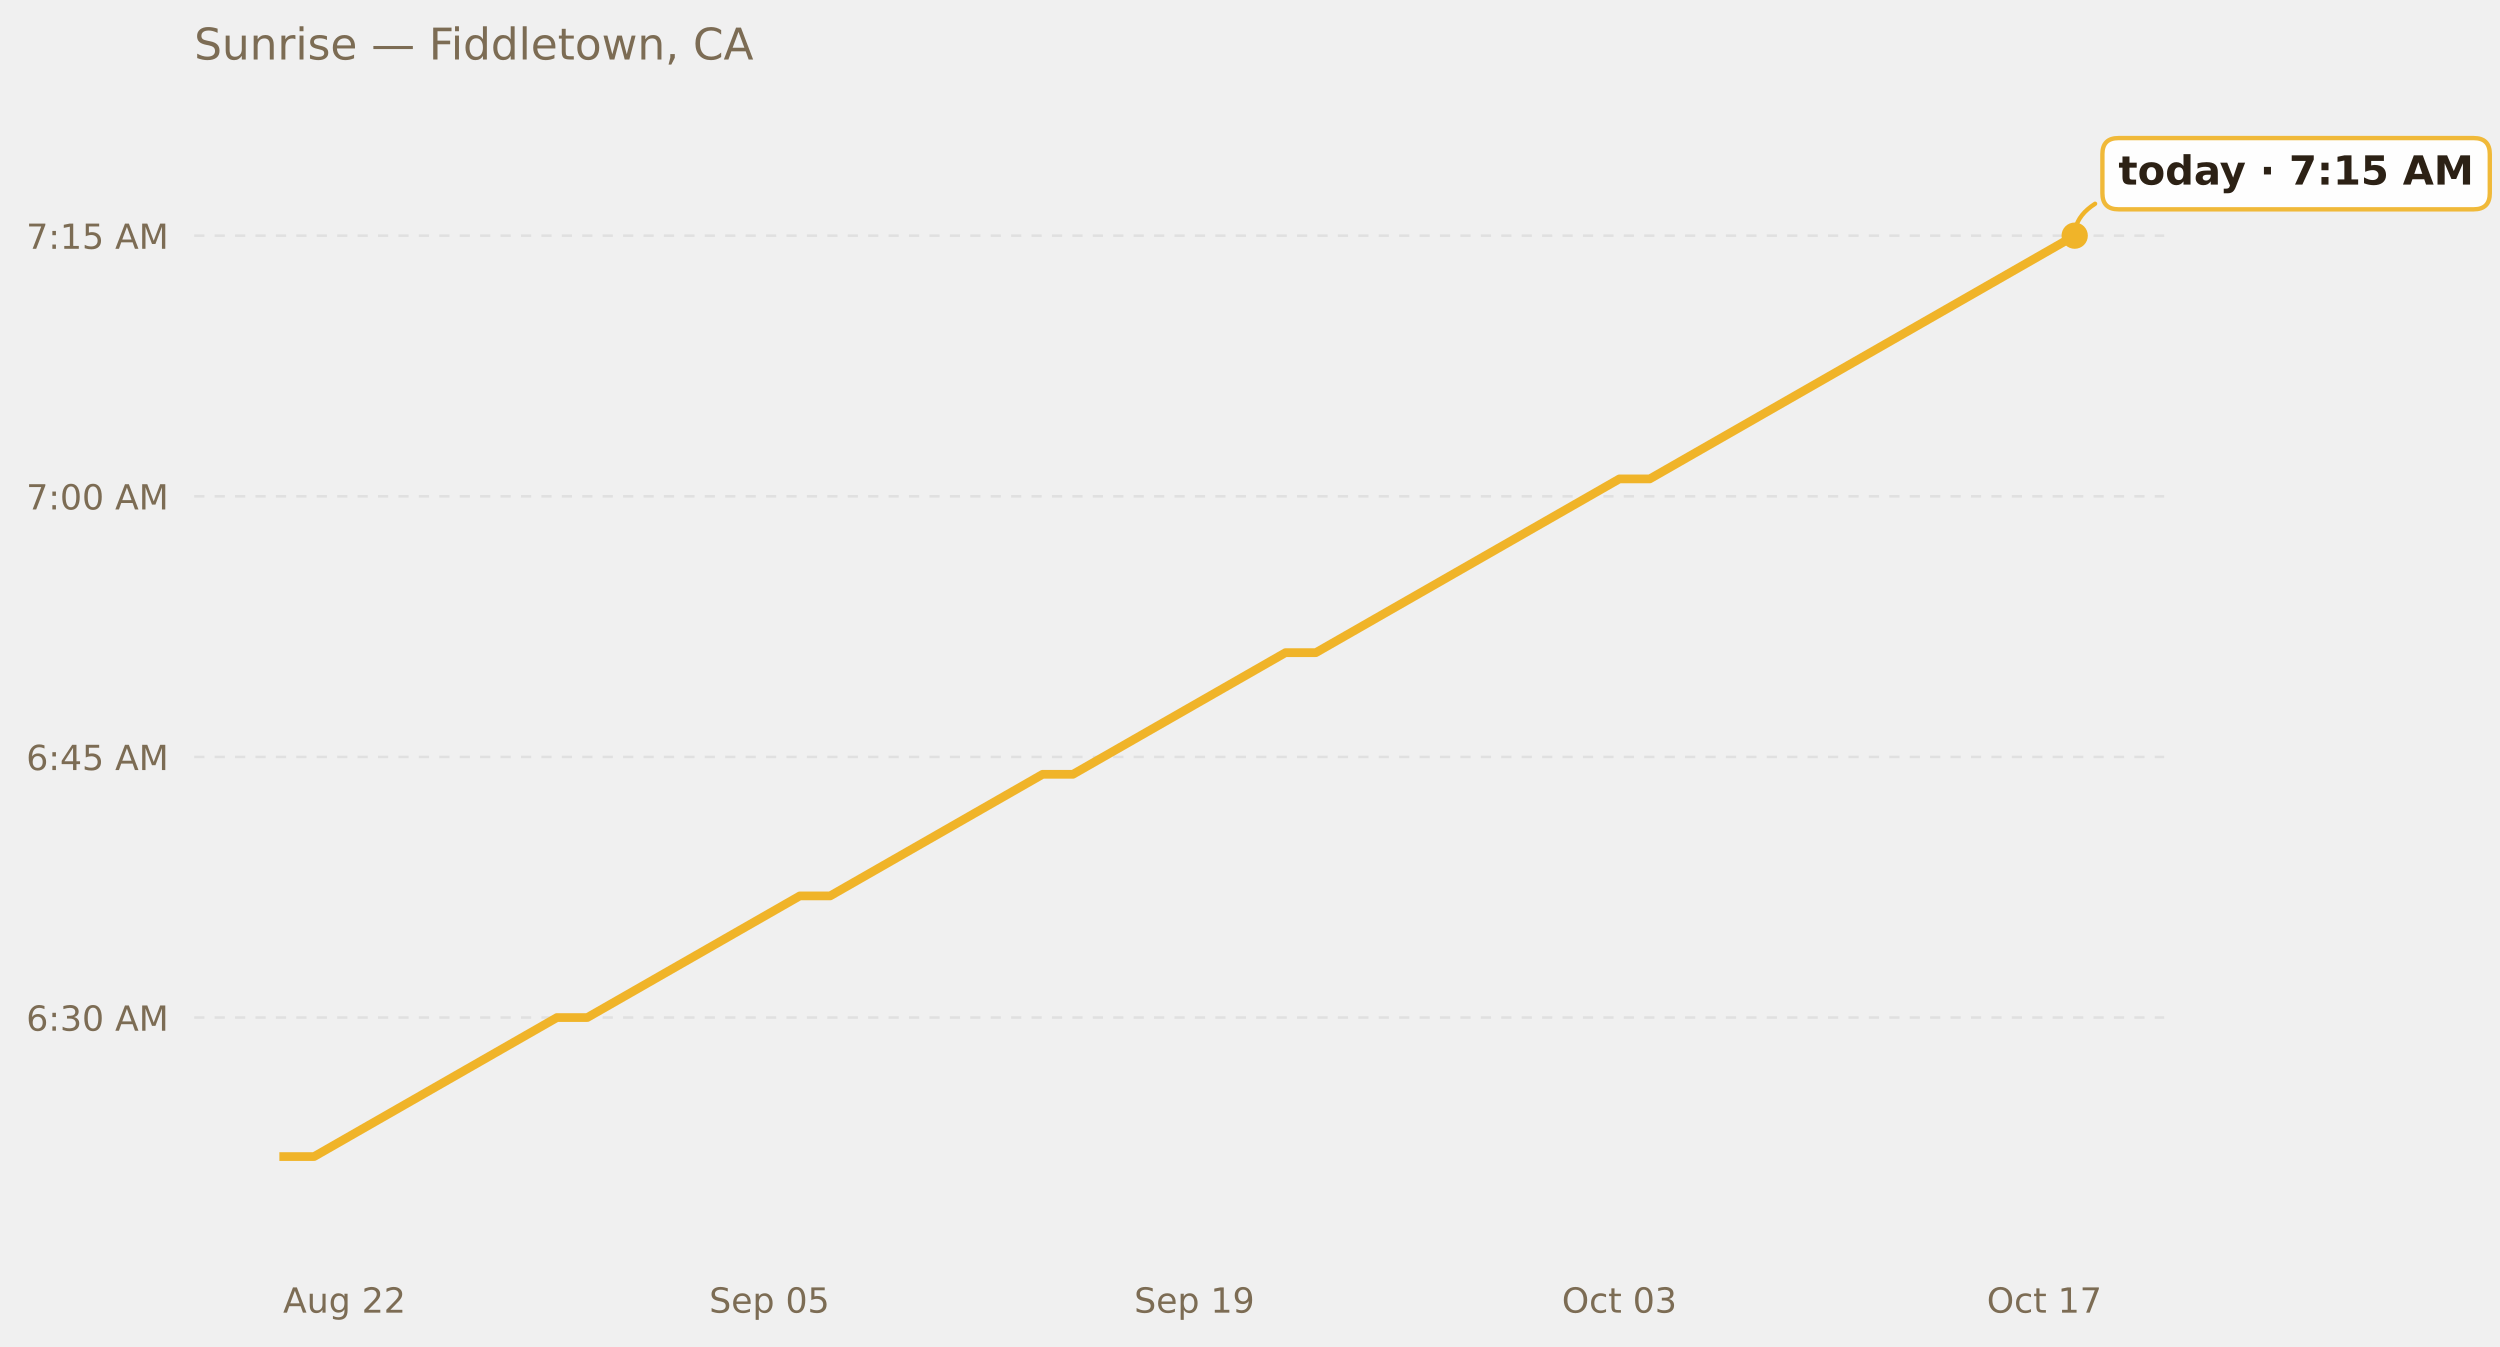
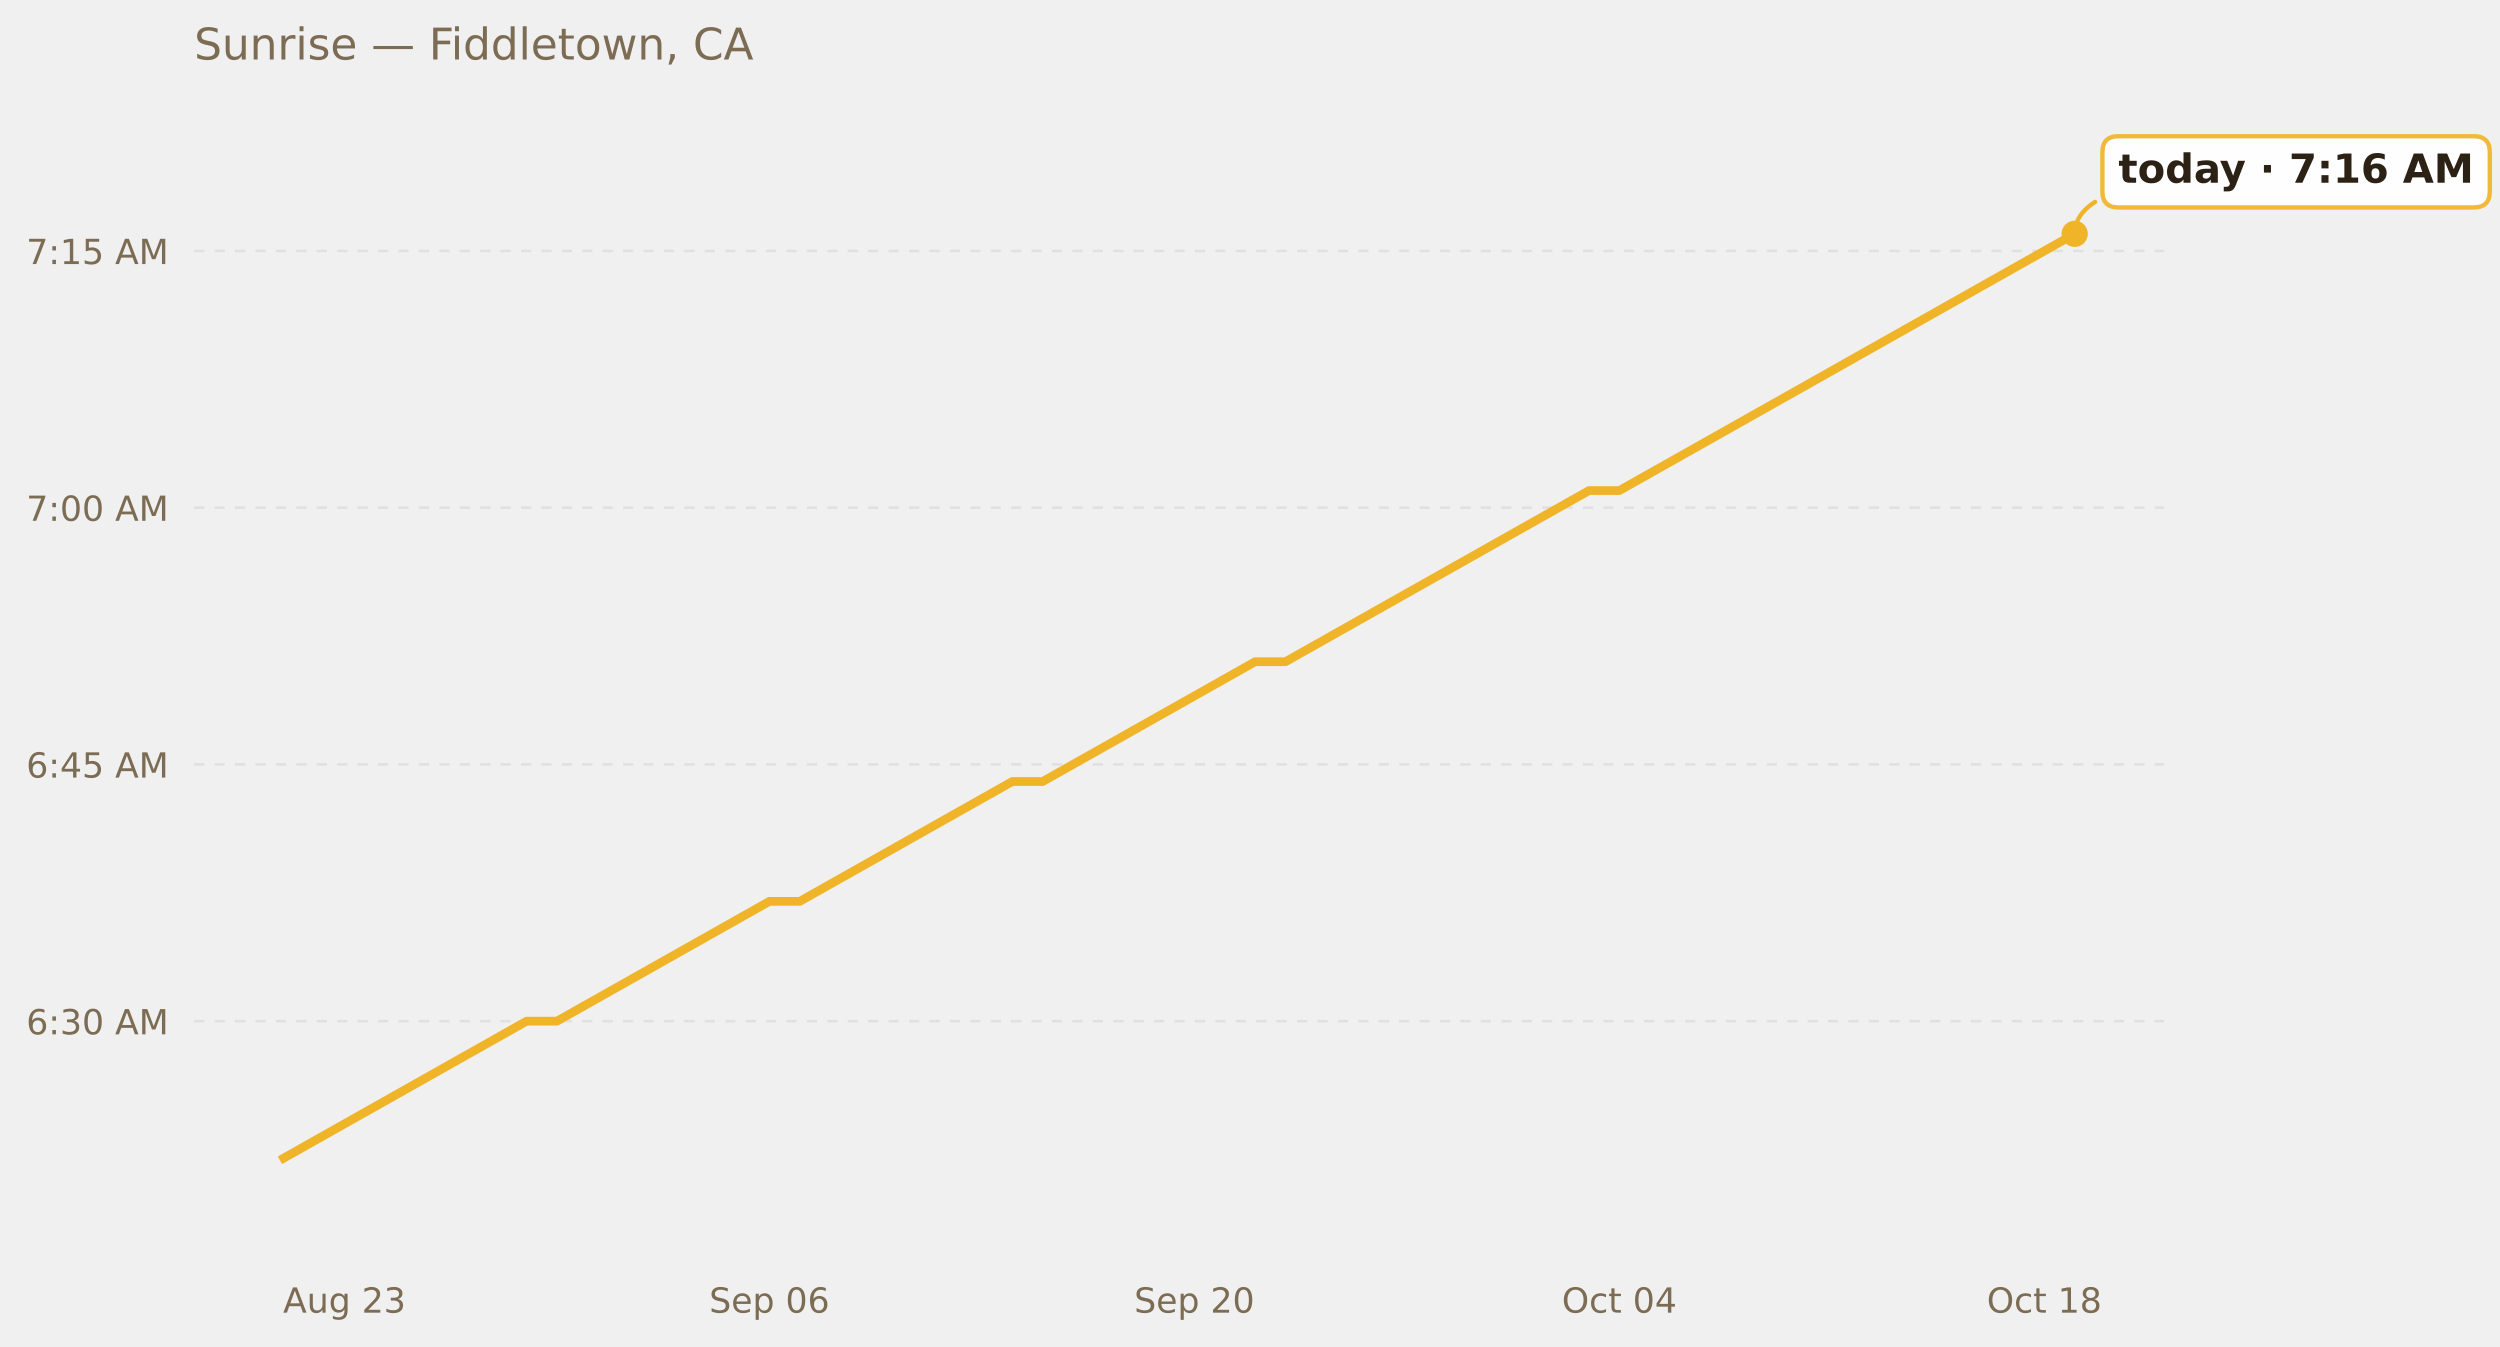
<svg xmlns="http://www.w3.org/2000/svg" xmlns:xlink="http://www.w3.org/1999/xlink" width="685.516pt" height="369.112pt" viewBox="0 0 685.516 369.112" version="1.1">
  <defs>
    <style type="text/css">*{stroke-linejoin: round; stroke-linecap: butt}</style>
  </defs>
  <g id="figure_1">
    <g id="patch_1">
      <path d="M 0 369.112  L 685.516 369.112  L 685.516 0  L 0 0  L 0 369.112  z " style="fill: none; opacity: 0" />
    </g>
    <g id="axes_1">
      <g id="patch_2">
        <path d="M 53.248 345.718  L 593.447 345.718  L 593.447 30.318  L 53.248 30.318  L 53.248 345.718  z " style="fill: none" />
      </g>
      <g id="matplotlib.axis_1">
        <g id="xtick_1">
          <g id="text_1">
            <g style="fill: #7c6c54" transform="translate(77.62049 359.9366) scale(0.095 -0.095)">
              <defs>
                <path id="DejaVuSans-41" d="M 2188 4044  L 1331 1722  L 3047 1722  L 2188 4044  z M 1831 4666  L 2547 4666  L 4325 0  L 3669 0  L 3244 1197  L 1141 1197  L 716 0  L 50 0  L 1831 4666  z " transform="scale(0.015625)" />
                <path id="DejaVuSans-75" d="M 544 1381  L 544 3500  L 1119 3500  L 1119 1403  Q 1119 906 1312 657  Q 1506 409 1894 409  Q 2359 409 2629 706  Q 2900 1003 2900 1516  L 2900 3500  L 3475 3500  L 3475 0  L 2900 0  L 2900 538  Q 2691 219 2414 64  Q 2138 -91 1772 -91  Q 1169 -91 856 284  Q 544 659 544 1381  z M 1991 3584  L 1991 3584  z " transform="scale(0.015625)" />
                <path id="DejaVuSans-67" d="M 2906 1791  Q 2906 2416 2648 2759  Q 2391 3103 1925 3103  Q 1463 3103 1205 2759  Q 947 2416 947 1791  Q 947 1169 1205 825  Q 1463 481 1925 481  Q 2391 481 2648 825  Q 2906 1169 2906 1791  z M 3481 434  Q 3481 -459 3084 -895  Q 2688 -1331 1869 -1331  Q 1566 -1331 1297 -1286  Q 1028 -1241 775 -1147  L 775 -588  Q 1028 -725 1275 -790  Q 1522 -856 1778 -856  Q 2344 -856 2625 -561  Q 2906 -266 2906 331  L 2906 616  Q 2728 306 2450 153  Q 2172 0 1784 0  Q 1141 0 747 490  Q 353 981 353 1791  Q 353 2603 747 3093  Q 1141 3584 1784 3584  Q 2172 3584 2450 3431  Q 2728 3278 2906 2969  L 2906 3500  L 3481 3500  L 3481 434  z " transform="scale(0.015625)" />
                <path id="DejaVuSans-20" transform="scale(0.015625)" />
                <path id="DejaVuSans-32" d="M 1228 531  L 3431 531  L 3431 0  L 469 0  L 469 531  Q 828 903 1448 1529  Q 2069 2156 2228 2338  Q 2531 2678 2651 2914  Q 2772 3150 2772 3378  Q 2772 3750 2511 3984  Q 2250 4219 1831 4219  Q 1534 4219 1204 4116  Q 875 4013 500 3803  L 500 4441  Q 881 4594 1212 4672  Q 1544 4750 1819 4750  Q 2544 4750 2975 4387  Q 3406 4025 3406 3419  Q 3406 3131 3298 2873  Q 3191 2616 2906 2266  Q 2828 2175 2409 1742  Q 1991 1309 1228 531  z " transform="scale(0.015625)" />
+                 <path id="DejaVuSans-33" d="M 2597 2516  Q 3050 2419 3304 2112  Q 3559 1806 3559 1356  Q 3559 666 3084 287  Q 2609 -91 1734 -91  Q 1441 -91 1130 -33  Q 819 25 488 141  L 488 750  Q 750 597 1062 519  Q 1375 441 1716 441  Q 2309 441 2620 675  Q 2931 909 2931 1356  Q 2931 1769 2642 2001  Q 2353 2234 1838 2234  L 1294 2234  L 1294 2753  L 1863 2753  Q 2328 2753 2575 2939  Q 2822 3125 2822 3475  Q 2822 3834 2567 4026  Q 2313 4219 1838 4219  Q 1578 4219 1281 4162  Q 984 4106 628 3988  L 628 4550  Q 988 4650 1302 4700  Q 1616 4750 1894 4750  Q 2613 4750 3031 4423  Q 3450 4097 3450 3541  Q 3450 3153 3228 2886  Q 3006 2619 2597 2516  z " transform="scale(0.015625)" />
              </defs>
              <use xlink:href="#DejaVuSans-41" />
              <use xlink:href="#DejaVuSans-75" x="68.408" />
              <use xlink:href="#DejaVuSans-67" x="131.787" />
              <use xlink:href="#DejaVuSans-20" x="195.264" />
              <use xlink:href="#DejaVuSans-32" x="227.051" />
-               <use xlink:href="#DejaVuSans-32" x="290.674" />
+               <use xlink:href="#DejaVuSans-33" x="290.674" />
            </g>
          </g>
        </g>
        <g id="xtick_2">
          <g id="text_2">
            <g style="fill: #7c6c54" transform="translate(194.4717 359.9366) scale(0.095 -0.095)">
              <defs>
                <path id="DejaVuSans-53" d="M 3425 4513  L 3425 3897  Q 3066 4069 2747 4153  Q 2428 4238 2131 4238  Q 1616 4238 1336 4038  Q 1056 3838 1056 3469  Q 1056 3159 1242 3001  Q 1428 2844 1947 2747  L 2328 2669  Q 3034 2534 3370 2195  Q 3706 1856 3706 1288  Q 3706 609 3251 259  Q 2797 -91 1919 -91  Q 1588 -91 1214 -16  Q 841 59 441 206  L 441 856  Q 825 641 1194 531  Q 1563 422 1919 422  Q 2459 422 2753 634  Q 3047 847 3047 1241  Q 3047 1584 2836 1778  Q 2625 1972 2144 2069  L 1759 2144  Q 1053 2284 737 2584  Q 422 2884 422 3419  Q 422 4038 858 4394  Q 1294 4750 2059 4750  Q 2388 4750 2728 4690  Q 3069 4631 3425 4513  z " transform="scale(0.015625)" />
                <path id="DejaVuSans-65" d="M 3597 1894  L 3597 1613  L 953 1613  Q 991 1019 1311 708  Q 1631 397 2203 397  Q 2534 397 2845 478  Q 3156 559 3463 722  L 3463 178  Q 3153 47 2828 -22  Q 2503 -91 2169 -91  Q 1331 -91 842 396  Q 353 884 353 1716  Q 353 2575 817 3079  Q 1281 3584 2069 3584  Q 2775 3584 3186 3129  Q 3597 2675 3597 1894  z M 3022 2063  Q 3016 2534 2758 2815  Q 2500 3097 2075 3097  Q 1594 3097 1305 2825  Q 1016 2553 972 2059  L 3022 2063  z " transform="scale(0.015625)" />
                <path id="DejaVuSans-70" d="M 1159 525  L 1159 -1331  L 581 -1331  L 581 3500  L 1159 3500  L 1159 2969  Q 1341 3281 1617 3432  Q 1894 3584 2278 3584  Q 2916 3584 3314 3078  Q 3713 2572 3713 1747  Q 3713 922 3314 415  Q 2916 -91 2278 -91  Q 1894 -91 1617 61  Q 1341 213 1159 525  z M 3116 1747  Q 3116 2381 2855 2742  Q 2594 3103 2138 3103  Q 1681 3103 1420 2742  Q 1159 2381 1159 1747  Q 1159 1113 1420 752  Q 1681 391 2138 391  Q 2594 391 2855 752  Q 3116 1113 3116 1747  z " transform="scale(0.015625)" />
                <path id="DejaVuSans-30" d="M 2034 4250  Q 1547 4250 1301 3770  Q 1056 3291 1056 2328  Q 1056 1369 1301 889  Q 1547 409 2034 409  Q 2525 409 2770 889  Q 3016 1369 3016 2328  Q 3016 3291 2770 3770  Q 2525 4250 2034 4250  z M 2034 4750  Q 2819 4750 3233 4129  Q 3647 3509 3647 2328  Q 3647 1150 3233 529  Q 2819 -91 2034 -91  Q 1250 -91 836 529  Q 422 1150 422 2328  Q 422 3509 836 4129  Q 1250 4750 2034 4750  z " transform="scale(0.015625)" />
-                 <path id="DejaVuSans-35" d="M 691 4666  L 3169 4666  L 3169 4134  L 1269 4134  L 1269 2991  Q 1406 3038 1543 3061  Q 1681 3084 1819 3084  Q 2600 3084 3056 2656  Q 3513 2228 3513 1497  Q 3513 744 3044 326  Q 2575 -91 1722 -91  Q 1428 -91 1123 -41  Q 819 9 494 109  L 494 744  Q 775 591 1075 516  Q 1375 441 1709 441  Q 2250 441 2565 725  Q 2881 1009 2881 1497  Q 2881 1984 2565 2268  Q 2250 2553 1709 2553  Q 1456 2553 1204 2497  Q 953 2441 691 2322  L 691 4666  z " transform="scale(0.015625)" />
+                 <path id="DejaVuSans-36" d="M 2113 2584  Q 1688 2584 1439 2293  Q 1191 2003 1191 1497  Q 1191 994 1439 701  Q 1688 409 2113 409  Q 2538 409 2786 701  Q 3034 994 3034 1497  Q 3034 2003 2786 2293  Q 2538 2584 2113 2584  z M 3366 4563  L 3366 3988  Q 3128 4100 2886 4159  Q 2644 4219 2406 4219  Q 1781 4219 1451 3797  Q 1122 3375 1075 2522  Q 1259 2794 1537 2939  Q 1816 3084 2150 3084  Q 2853 3084 3261 2657  Q 3669 2231 3669 1497  Q 3669 778 3244 343  Q 2819 -91 2113 -91  Q 1303 -91 875 529  Q 447 1150 447 2328  Q 447 3434 972 4092  Q 1497 4750 2381 4750  Q 2619 4750 2861 4703  Q 3103 4656 3366 4563  z " transform="scale(0.015625)" />
              </defs>
              <use xlink:href="#DejaVuSans-53" />
              <use xlink:href="#DejaVuSans-65" x="63.477" />
              <use xlink:href="#DejaVuSans-70" x="125" />
              <use xlink:href="#DejaVuSans-20" x="188.477" />
              <use xlink:href="#DejaVuSans-30" x="220.264" />
-               <use xlink:href="#DejaVuSans-35" x="283.887" />
+               <use xlink:href="#DejaVuSans-36" x="283.887" />
            </g>
          </g>
        </g>
        <g id="xtick_3">
          <g id="text_3">
            <g style="fill: #7c6c54" transform="translate(311.0016 359.9366) scale(0.095 -0.095)">
-               <defs>
-                 <path id="DejaVuSans-31" d="M 794 531  L 1825 531  L 1825 4091  L 703 3866  L 703 4441  L 1819 4666  L 2450 4666  L 2450 531  L 3481 531  L 3481 0  L 794 0  L 794 531  z " transform="scale(0.015625)" />
-                 <path id="DejaVuSans-39" d="M 703 97  L 703 672  Q 941 559 1184 500  Q 1428 441 1663 441  Q 2288 441 2617 861  Q 2947 1281 2994 2138  Q 2813 1869 2534 1725  Q 2256 1581 1919 1581  Q 1219 1581 811 2004  Q 403 2428 403 3163  Q 403 3881 828 4315  Q 1253 4750 1959 4750  Q 2769 4750 3195 4129  Q 3622 3509 3622 2328  Q 3622 1225 3098 567  Q 2575 -91 1691 -91  Q 1453 -91 1209 -44  Q 966 3 703 97  z M 1959 2075  Q 2384 2075 2632 2365  Q 2881 2656 2881 3163  Q 2881 3666 2632 3958  Q 2384 4250 1959 4250  Q 1534 4250 1286 3958  Q 1038 3666 1038 3163  Q 1038 2656 1286 2365  Q 1534 2075 1959 2075  z " transform="scale(0.015625)" />
-               </defs>
              <use xlink:href="#DejaVuSans-53" />
              <use xlink:href="#DejaVuSans-65" x="63.477" />
              <use xlink:href="#DejaVuSans-70" x="125" />
              <use xlink:href="#DejaVuSans-20" x="188.477" />
-               <use xlink:href="#DejaVuSans-31" x="220.264" />
-               <use xlink:href="#DejaVuSans-39" x="283.887" />
+               <use xlink:href="#DejaVuSans-32" x="220.264" />
+               <use xlink:href="#DejaVuSans-30" x="283.887" />
            </g>
          </g>
        </g>
        <g id="xtick_4">
          <g id="text_4">
            <g style="fill: #7c6c54" transform="translate(428.2721 359.9366) scale(0.095 -0.095)">
              <defs>
                <path id="DejaVuSans-4f" d="M 2522 4238  Q 1834 4238 1429 3725  Q 1025 3213 1025 2328  Q 1025 1447 1429 934  Q 1834 422 2522 422  Q 3209 422 3611 934  Q 4013 1447 4013 2328  Q 4013 3213 3611 3725  Q 3209 4238 2522 4238  z M 2522 4750  Q 3503 4750 4090 4092  Q 4678 3434 4678 2328  Q 4678 1225 4090 567  Q 3503 -91 2522 -91  Q 1538 -91 948 565  Q 359 1222 359 2328  Q 359 3434 948 4092  Q 1538 4750 2522 4750  z " transform="scale(0.015625)" />
                <path id="DejaVuSans-63" d="M 3122 3366  L 3122 2828  Q 2878 2963 2633 3030  Q 2388 3097 2138 3097  Q 1578 3097 1268 2742  Q 959 2388 959 1747  Q 959 1106 1268 751  Q 1578 397 2138 397  Q 2388 397 2633 464  Q 2878 531 3122 666  L 3122 134  Q 2881 22 2623 -34  Q 2366 -91 2075 -91  Q 1284 -91 818 406  Q 353 903 353 1747  Q 353 2603 823 3093  Q 1294 3584 2113 3584  Q 2378 3584 2631 3529  Q 2884 3475 3122 3366  z " transform="scale(0.015625)" />
                <path id="DejaVuSans-74" d="M 1172 4494  L 1172 3500  L 2356 3500  L 2356 3053  L 1172 3053  L 1172 1153  Q 1172 725 1289 603  Q 1406 481 1766 481  L 2356 481  L 2356 0  L 1766 0  Q 1100 0 847 248  Q 594 497 594 1153  L 594 3053  L 172 3053  L 172 3500  L 594 3500  L 594 4494  L 1172 4494  z " transform="scale(0.015625)" />
-                 <path id="DejaVuSans-33" d="M 2597 2516  Q 3050 2419 3304 2112  Q 3559 1806 3559 1356  Q 3559 666 3084 287  Q 2609 -91 1734 -91  Q 1441 -91 1130 -33  Q 819 25 488 141  L 488 750  Q 750 597 1062 519  Q 1375 441 1716 441  Q 2309 441 2620 675  Q 2931 909 2931 1356  Q 2931 1769 2642 2001  Q 2353 2234 1838 2234  L 1294 2234  L 1294 2753  L 1863 2753  Q 2328 2753 2575 2939  Q 2822 3125 2822 3475  Q 2822 3834 2567 4026  Q 2313 4219 1838 4219  Q 1578 4219 1281 4162  Q 984 4106 628 3988  L 628 4550  Q 988 4650 1302 4700  Q 1616 4750 1894 4750  Q 2613 4750 3031 4423  Q 3450 4097 3450 3541  Q 3450 3153 3228 2886  Q 3006 2619 2597 2516  z " transform="scale(0.015625)" />
+                 <path id="DejaVuSans-34" d="M 2419 4116  L 825 1625  L 2419 1625  L 2419 4116  z M 2253 4666  L 3047 4666  L 3047 1625  L 3713 1625  L 3713 1100  L 3047 1100  L 3047 0  L 2419 0  L 2419 1100  L 313 1100  L 313 1709  L 2253 4666  z " transform="scale(0.015625)" />
              </defs>
              <use xlink:href="#DejaVuSans-4f" />
              <use xlink:href="#DejaVuSans-63" x="78.711" />
              <use xlink:href="#DejaVuSans-74" x="133.691" />
              <use xlink:href="#DejaVuSans-20" x="172.9" />
              <use xlink:href="#DejaVuSans-30" x="204.688" />
-               <use xlink:href="#DejaVuSans-33" x="268.311" />
+               <use xlink:href="#DejaVuSans-34" x="268.311" />
            </g>
          </g>
        </g>
        <g id="xtick_5">
          <g id="text_5">
            <g style="fill: #7c6c54" transform="translate(544.802 359.9366) scale(0.095 -0.095)">
              <defs>
-                 <path id="DejaVuSans-37" d="M 525 4666  L 3525 4666  L 3525 4397  L 1831 0  L 1172 0  L 2766 4134  L 525 4134  L 525 4666  z " transform="scale(0.015625)" />
+                 <path id="DejaVuSans-31" d="M 794 531  L 1825 531  L 1825 4091  L 703 3866  L 703 4441  L 1819 4666  L 2450 4666  L 2450 531  L 3481 531  L 3481 0  L 794 0  L 794 531  z " transform="scale(0.015625)" />
+                 <path id="DejaVuSans-38" d="M 2034 2216  Q 1584 2216 1326 1975  Q 1069 1734 1069 1313  Q 1069 891 1326 650  Q 1584 409 2034 409  Q 2484 409 2743 651  Q 3003 894 3003 1313  Q 3003 1734 2745 1975  Q 2488 2216 2034 2216  z M 1403 2484  Q 997 2584 770 2862  Q 544 3141 544 3541  Q 544 4100 942 4425  Q 1341 4750 2034 4750  Q 2731 4750 3128 4425  Q 3525 4100 3525 3541  Q 3525 3141 3298 2862  Q 3072 2584 2669 2484  Q 3125 2378 3379 2068  Q 3634 1759 3634 1313  Q 3634 634 3220 271  Q 2806 -91 2034 -91  Q 1263 -91 848 271  Q 434 634 434 1313  Q 434 1759 690 2068  Q 947 2378 1403 2484  z M 1172 3481  Q 1172 3119 1398 2916  Q 1625 2713 2034 2713  Q 2441 2713 2670 2916  Q 2900 3119 2900 3481  Q 2900 3844 2670 4047  Q 2441 4250 2034 4250  Q 1625 4250 1398 4047  Q 1172 3844 1172 3481  z " transform="scale(0.015625)" />
              </defs>
              <use xlink:href="#DejaVuSans-4f" />
              <use xlink:href="#DejaVuSans-63" x="78.711" />
              <use xlink:href="#DejaVuSans-74" x="133.691" />
              <use xlink:href="#DejaVuSans-20" x="172.9" />
              <use xlink:href="#DejaVuSans-31" x="204.688" />
-               <use xlink:href="#DejaVuSans-37" x="268.311" />
+               <use xlink:href="#DejaVuSans-38" x="268.311" />
            </g>
          </g>
        </g>
      </g>
      <g id="matplotlib.axis_2">
        <g id="ytick_1">
          <g id="line2d_1">
-             <path d="M 53.248 279.017  L 593.447 279.017  " clip-path="url(#pdb7fca710b)" style="fill: none; stroke-dasharray: 2.8,2.8; stroke-dashoffset: 0; stroke: #e0e0e0; stroke-width: 0.7" />
+             <path d="M 53.248 280.01  L 593.447 280.01  " clip-path="url(#pde78fedb7d)" style="fill: none; stroke-dasharray: 2.8,2.8; stroke-dashoffset: 0; stroke: #e0e0e0; stroke-width: 0.7" />
          </g>
          <g id="text_6">
-             <g style="fill: #7c6c54" transform="translate(7.2 282.6265) scale(0.095 -0.095)">
-               <defs>
-                 <path id="DejaVuSans-36" d="M 2113 2584  Q 1688 2584 1439 2293  Q 1191 2003 1191 1497  Q 1191 994 1439 701  Q 1688 409 2113 409  Q 2538 409 2786 701  Q 3034 994 3034 1497  Q 3034 2003 2786 2293  Q 2538 2584 2113 2584  z M 3366 4563  L 3366 3988  Q 3128 4100 2886 4159  Q 2644 4219 2406 4219  Q 1781 4219 1451 3797  Q 1122 3375 1075 2522  Q 1259 2794 1537 2939  Q 1816 3084 2150 3084  Q 2853 3084 3261 2657  Q 3669 2231 3669 1497  Q 3669 778 3244 343  Q 2819 -91 2113 -91  Q 1303 -91 875 529  Q 447 1150 447 2328  Q 447 3434 972 4092  Q 1497 4750 2381 4750  Q 2619 4750 2861 4703  Q 3103 4656 3366 4563  z " transform="scale(0.015625)" />
+             <g style="fill: #7c6c54" transform="translate(7.2 283.619) scale(0.095 -0.095)">
+               <defs>
                <path id="DejaVuSans-3a" d="M 750 794  L 1409 794  L 1409 0  L 750 0  L 750 794  z M 750 3309  L 1409 3309  L 1409 2516  L 750 2516  L 750 3309  z " transform="scale(0.015625)" />
                <path id="DejaVuSans-4d" d="M 628 4666  L 1569 4666  L 2759 1491  L 3956 4666  L 4897 4666  L 4897 0  L 4281 0  L 4281 4097  L 3078 897  L 2444 897  L 1241 4097  L 1241 0  L 628 0  L 628 4666  z " transform="scale(0.015625)" />
              </defs>
              <use xlink:href="#DejaVuSans-36" />
              <use xlink:href="#DejaVuSans-3a" x="63.623" />
              <use xlink:href="#DejaVuSans-33" x="97.314" />
              <use xlink:href="#DejaVuSans-30" x="160.938" />
              <use xlink:href="#DejaVuSans-20" x="224.561" />
              <use xlink:href="#DejaVuSans-41" x="256.348" />
              <use xlink:href="#DejaVuSans-4d" x="324.756" />
            </g>
          </g>
        </g>
        <g id="ytick_2">
          <g id="line2d_2">
-             <path d="M 53.248 207.552  L 593.447 207.552  " clip-path="url(#pdb7fca710b)" style="fill: none; stroke-dasharray: 2.8,2.8; stroke-dashoffset: 0; stroke: #e0e0e0; stroke-width: 0.7" />
+             <path d="M 53.248 209.608  L 593.447 209.608  " clip-path="url(#pde78fedb7d)" style="fill: none; stroke-dasharray: 2.8,2.8; stroke-dashoffset: 0; stroke: #e0e0e0; stroke-width: 0.7" />
          </g>
          <g id="text_7">
-             <g style="fill: #7c6c54" transform="translate(7.2 211.1612) scale(0.095 -0.095)">
-               <defs>
-                 <path id="DejaVuSans-34" d="M 2419 4116  L 825 1625  L 2419 1625  L 2419 4116  z M 2253 4666  L 3047 4666  L 3047 1625  L 3713 1625  L 3713 1100  L 3047 1100  L 3047 0  L 2419 0  L 2419 1100  L 313 1100  L 313 1709  L 2253 4666  z " transform="scale(0.015625)" />
+             <g style="fill: #7c6c54" transform="translate(7.2 213.2173) scale(0.095 -0.095)">
+               <defs>
+                 <path id="DejaVuSans-35" d="M 691 4666  L 3169 4666  L 3169 4134  L 1269 4134  L 1269 2991  Q 1406 3038 1543 3061  Q 1681 3084 1819 3084  Q 2600 3084 3056 2656  Q 3513 2228 3513 1497  Q 3513 744 3044 326  Q 2575 -91 1722 -91  Q 1428 -91 1123 -41  Q 819 9 494 109  L 494 744  Q 775 591 1075 516  Q 1375 441 1709 441  Q 2250 441 2565 725  Q 2881 1009 2881 1497  Q 2881 1984 2565 2268  Q 2250 2553 1709 2553  Q 1456 2553 1204 2497  Q 953 2441 691 2322  L 691 4666  z " transform="scale(0.015625)" />
              </defs>
              <use xlink:href="#DejaVuSans-36" />
              <use xlink:href="#DejaVuSans-3a" x="63.623" />
              <use xlink:href="#DejaVuSans-34" x="97.314" />
              <use xlink:href="#DejaVuSans-35" x="160.938" />
              <use xlink:href="#DejaVuSans-20" x="224.561" />
              <use xlink:href="#DejaVuSans-41" x="256.348" />
              <use xlink:href="#DejaVuSans-4d" x="324.756" />
            </g>
          </g>
        </g>
        <g id="ytick_3">
          <g id="line2d_3">
-             <path d="M 53.248 136.087  L 593.447 136.087  " clip-path="url(#pdb7fca710b)" style="fill: none; stroke-dasharray: 2.8,2.8; stroke-dashoffset: 0; stroke: #e0e0e0; stroke-width: 0.7" />
+             <path d="M 53.248 139.206  L 593.447 139.206  " clip-path="url(#pde78fedb7d)" style="fill: none; stroke-dasharray: 2.8,2.8; stroke-dashoffset: 0; stroke: #e0e0e0; stroke-width: 0.7" />
          </g>
          <g id="text_8">
-             <g style="fill: #7c6c54" transform="translate(7.2 139.696) scale(0.095 -0.095)">
+             <g style="fill: #7c6c54" transform="translate(7.2 142.8155) scale(0.095 -0.095)">
+               <defs>
+                 <path id="DejaVuSans-37" d="M 525 4666  L 3525 4666  L 3525 4397  L 1831 0  L 1172 0  L 2766 4134  L 525 4134  L 525 4666  z " transform="scale(0.015625)" />
+               </defs>
              <use xlink:href="#DejaVuSans-37" />
              <use xlink:href="#DejaVuSans-3a" x="63.623" />
              <use xlink:href="#DejaVuSans-30" x="97.314" />
              <use xlink:href="#DejaVuSans-30" x="160.938" />
              <use xlink:href="#DejaVuSans-20" x="224.561" />
              <use xlink:href="#DejaVuSans-41" x="256.348" />
              <use xlink:href="#DejaVuSans-4d" x="324.756" />
            </g>
          </g>
        </g>
        <g id="ytick_4">
          <g id="line2d_4">
-             <path d="M 53.248 64.621  L 593.447 64.621  " clip-path="url(#pdb7fca710b)" style="fill: none; stroke-dasharray: 2.8,2.8; stroke-dashoffset: 0; stroke: #e0e0e0; stroke-width: 0.7" />
+             <path d="M 53.248 68.804  L 593.447 68.804  " clip-path="url(#pde78fedb7d)" style="fill: none; stroke-dasharray: 2.8,2.8; stroke-dashoffset: 0; stroke: #e0e0e0; stroke-width: 0.7" />
          </g>
          <g id="text_9">
-             <g style="fill: #7c6c54" transform="translate(7.2 68.23071) scale(0.095 -0.095)">
+             <g style="fill: #7c6c54" transform="translate(7.2 72.41369) scale(0.095 -0.095)">
              <use xlink:href="#DejaVuSans-37" />
              <use xlink:href="#DejaVuSans-3a" x="63.623" />
              <use xlink:href="#DejaVuSans-31" x="97.314" />
              <use xlink:href="#DejaVuSans-35" x="160.938" />
              <use xlink:href="#DejaVuSans-20" x="224.561" />
              <use xlink:href="#DejaVuSans-41" x="256.348" />
              <use xlink:href="#DejaVuSans-4d" x="324.756" />
            </g>
          </g>
        </g>
      </g>
      <g id="line2d_5">
-         <path d="M 77.802 317.132  L 86.126 317.132  L 94.45 312.368  L 102.773 307.603  L 111.097 302.839  L 119.42 298.075  L 127.744 293.31  L 136.067 288.546  L 144.391 283.782  L 152.715 279.017  L 161.038 279.017  L 169.362 274.253  L 177.685 269.489  L 186.009 264.724  L 194.332 259.96  L 202.656 255.195  L 210.979 250.431  L 219.303 245.667  L 227.627 245.667  L 235.95 240.902  L 244.274 236.138  L 252.597 231.374  L 260.921 226.609  L 269.244 221.845  L 277.568 217.081  L 285.891 212.316  L 294.215 212.316  L 302.539 207.552  L 310.862 202.788  L 319.186 198.023  L 327.509 193.259  L 335.833 188.495  L 344.156 183.73  L 352.48 178.966  L 360.804 178.966  L 369.127 174.202  L 377.451 169.437  L 385.774 164.673  L 394.098 159.908  L 402.421 155.144  L 410.745 150.38  L 419.068 145.615  L 427.392 140.851  L 435.716 136.087  L 444.039 131.322  L 452.363 131.322  L 460.686 126.558  L 469.01 121.794  L 477.333 117.029  L 485.657 112.265  L 493.981 107.501  L 502.304 102.736  L 510.628 97.972  L 518.951 93.208  L 527.275 88.443  L 535.598 83.679  L 543.922 78.915  L 552.245 74.15  L 560.569 69.386  L 568.893 64.621  " clip-path="url(#pdb7fca710b)" style="fill: none; stroke: #f0b429; stroke-width: 2.4; stroke-linecap: square" />
+         <path d="M 77.802 317.557  L 86.126 312.864  L 94.45 308.171  L 102.773 303.477  L 111.097 298.784  L 119.42 294.09  L 127.744 289.397  L 136.067 284.703  L 144.391 280.01  L 152.715 280.01  L 161.038 275.316  L 169.362 270.623  L 177.685 265.929  L 186.009 261.236  L 194.332 256.543  L 202.656 251.849  L 210.979 247.156  L 219.303 247.156  L 227.627 242.462  L 235.95 237.769  L 244.274 233.075  L 252.597 228.382  L 260.921 223.688  L 269.244 218.995  L 277.568 214.301  L 285.891 214.301  L 294.215 209.608  L 302.539 204.915  L 310.862 200.221  L 319.186 195.528  L 327.509 190.834  L 335.833 186.141  L 344.156 181.447  L 352.48 181.447  L 360.804 176.754  L 369.127 172.06  L 377.451 167.367  L 385.774 162.673  L 394.098 157.98  L 402.421 153.287  L 410.745 148.593  L 419.068 143.9  L 427.392 139.206  L 435.716 134.513  L 444.039 134.513  L 452.363 129.819  L 460.686 125.126  L 469.01 120.432  L 477.333 115.739  L 485.657 111.046  L 493.981 106.352  L 502.304 101.659  L 510.628 96.965  L 518.951 92.272  L 527.275 87.578  L 535.598 82.885  L 543.922 78.191  L 552.245 73.498  L 560.569 68.804  L 568.893 64.111  " clip-path="url(#pde78fedb7d)" style="fill: none; stroke: #f0b429; stroke-width: 2.4; stroke-linecap: square" />
      </g>
      <g id="patch_3">
-         <path d="M 574.481 55.875  Q 570.003 58.752 569.113 62.634  " style="fill: none; stroke: #f0b429; stroke-width: 1.2; stroke-linecap: round" />
+         <path d="M 574.481 55.364  Q 570.003 58.242 569.113 62.124  " style="fill: none; stroke: #f0b429; stroke-width: 1.2; stroke-linecap: round" />
      </g>
      <g id="text_10">
        <g id="patch_4">
-           <path d="M 580.893 57.395  L 678.316 57.395  Q 682.716 57.395 682.716 52.995  L 682.716 42.263  Q 682.716 37.863 678.316 37.863  L 580.893 37.863  Q 576.493 37.863 576.493 42.263  L 576.493 52.995  Q 576.493 57.395 580.893 57.395  z " style="fill: #ffffff; opacity: 0.92; stroke: #f0b429; stroke-width: 1.2; stroke-linejoin: miter" />
-         </g>
-         <g style="fill: #2c2115" transform="translate(580.8926 50.62145) scale(0.11 -0.11)">
+           <path d="M 580.893 56.885  L 678.316 56.885  Q 682.716 56.885 682.716 52.485  L 682.716 41.753  Q 682.716 37.353 678.316 37.353  L 580.893 37.353  Q 576.493 37.353 576.493 41.753  L 576.493 52.485  Q 576.493 56.885 580.893 56.885  z " style="fill: #ffffff; opacity: 0.92; stroke: #f0b429; stroke-width: 1.2; stroke-linejoin: miter" />
+         </g>
+         <g style="fill: #2c2115" transform="translate(580.8926 50.11098) scale(0.11 -0.11)">
          <defs>
            <path id="DejaVuSans-Bold-74" d="M 1759 4494  L 1759 3500  L 2913 3500  L 2913 2700  L 1759 2700  L 1759 1216  Q 1759 972 1856 886  Q 1953 800 2241 800  L 2816 800  L 2816 0  L 1856 0  Q 1194 0 917 276  Q 641 553 641 1216  L 641 2700  L 84 2700  L 84 3500  L 641 3500  L 641 4494  L 1759 4494  z " transform="scale(0.015625)" />
            <path id="DejaVuSans-Bold-6f" d="M 2203 2784  Q 1831 2784 1636 2517  Q 1441 2250 1441 1747  Q 1441 1244 1636 976  Q 1831 709 2203 709  Q 2569 709 2762 976  Q 2956 1244 2956 1747  Q 2956 2250 2762 2517  Q 2569 2784 2203 2784  z M 2203 3584  Q 3106 3584 3614 3096  Q 4122 2609 4122 1747  Q 4122 884 3614 396  Q 3106 -91 2203 -91  Q 1297 -91 786 396  Q 275 884 275 1747  Q 275 2609 786 3096  Q 1297 3584 2203 3584  z " transform="scale(0.015625)" />
            <path id="DejaVuSans-Bold-64" d="M 2919 2988  L 2919 4863  L 4044 4863  L 4044 0  L 2919 0  L 2919 506  Q 2688 197 2409 53  Q 2131 -91 1766 -91  Q 1119 -91 703 423  Q 288 938 288 1747  Q 288 2556 703 3070  Q 1119 3584 1766 3584  Q 2128 3584 2408 3439  Q 2688 3294 2919 2988  z M 2181 722  Q 2541 722 2730 984  Q 2919 1247 2919 1747  Q 2919 2247 2730 2509  Q 2541 2772 2181 2772  Q 1825 2772 1636 2509  Q 1447 2247 1447 1747  Q 1447 1247 1636 984  Q 1825 722 2181 722  z " transform="scale(0.015625)" />
            <path id="DejaVuSans-Bold-61" d="M 2106 1575  Q 1756 1575 1579 1456  Q 1403 1338 1403 1106  Q 1403 894 1545 773  Q 1688 653 1941 653  Q 2256 653 2472 879  Q 2688 1106 2688 1447  L 2688 1575  L 2106 1575  z M 3816 1997  L 3816 0  L 2688 0  L 2688 519  Q 2463 200 2181 54  Q 1900 -91 1497 -91  Q 953 -91 614 226  Q 275 544 275 1050  Q 275 1666 698 1953  Q 1122 2241 2028 2241  L 2688 2241  L 2688 2328  Q 2688 2594 2478 2717  Q 2269 2841 1825 2841  Q 1466 2841 1156 2769  Q 847 2697 581 2553  L 581 3406  Q 941 3494 1303 3539  Q 1666 3584 2028 3584  Q 2975 3584 3395 3211  Q 3816 2838 3816 1997  z " transform="scale(0.015625)" />
            <path id="DejaVuSans-Bold-79" d="M 78 3500  L 1197 3500  L 2138 1125  L 2938 3500  L 4056 3500  L 2584 -331  Q 2363 -916 2067 -1148  Q 1772 -1381 1288 -1381  L 641 -1381  L 641 -647  L 991 -647  Q 1275 -647 1404 -556  Q 1534 -466 1606 -231  L 1638 -134  L 78 3500  z " transform="scale(0.015625)" />
            <path id="DejaVuSans-Bold-20" transform="scale(0.015625)" />
            <path id="DejaVuSans-Bold-b7" d="M 653 2828  L 1778 2828  L 1778 1619  L 653 1619  L 653 2828  z " transform="scale(0.015625)" />
            <path id="DejaVuSans-Bold-37" d="M 428 4666  L 3944 4666  L 3944 3988  L 2125 0  L 953 0  L 2675 3781  L 428 3781  L 428 4666  z " transform="scale(0.015625)" />
            <path id="DejaVuSans-Bold-3a" d="M 716 3500  L 1844 3500  L 1844 2291  L 716 2291  L 716 3500  z M 716 1209  L 1844 1209  L 1844 0  L 716 0  L 716 1209  z " transform="scale(0.015625)" />
            <path id="DejaVuSans-Bold-31" d="M 750 831  L 1813 831  L 1813 3847  L 722 3622  L 722 4441  L 1806 4666  L 2950 4666  L 2950 831  L 4013 831  L 4013 0  L 750 0  L 750 831  z " transform="scale(0.015625)" />
-             <path id="DejaVuSans-Bold-35" d="M 678 4666  L 3669 4666  L 3669 3781  L 1638 3781  L 1638 3059  Q 1775 3097 1914 3117  Q 2053 3138 2203 3138  Q 3056 3138 3531 2711  Q 4006 2284 4006 1522  Q 4006 766 3489 337  Q 2972 -91 2053 -91  Q 1656 -91 1267 -14  Q 878 63 494 219  L 494 1166  Q 875 947 1217 837  Q 1559 728 1863 728  Q 2300 728 2551 942  Q 2803 1156 2803 1522  Q 2803 1891 2551 2103  Q 2300 2316 1863 2316  Q 1603 2316 1309 2248  Q 1016 2181 678 2041  L 678 4666  z " transform="scale(0.015625)" />
+             <path id="DejaVuSans-Bold-36" d="M 2316 2303  Q 2000 2303 1842 2098  Q 1684 1894 1684 1484  Q 1684 1075 1842 870  Q 2000 666 2316 666  Q 2634 666 2792 870  Q 2950 1075 2950 1484  Q 2950 1894 2792 2098  Q 2634 2303 2316 2303  z M 3803 4544  L 3803 3681  Q 3506 3822 3243 3889  Q 2981 3956 2731 3956  Q 2194 3956 1894 3657  Q 1594 3359 1544 2772  Q 1750 2925 1990 3001  Q 2231 3078 2516 3078  Q 3231 3078 3670 2659  Q 4109 2241 4109 1563  Q 4109 813 3618 361  Q 3128 -91 2303 -91  Q 1394 -91 895 523  Q 397 1138 397 2266  Q 397 3422 980 4083  Q 1563 4744 2578 4744  Q 2900 4744 3203 4694  Q 3506 4644 3803 4544  z " transform="scale(0.015625)" />
            <path id="DejaVuSans-Bold-41" d="M 3419 850  L 1538 850  L 1241 0  L 31 0  L 1759 4666  L 3194 4666  L 4922 0  L 3713 0  L 3419 850  z M 1838 1716  L 3116 1716  L 2478 3572  L 1838 1716  z " transform="scale(0.015625)" />
            <path id="DejaVuSans-Bold-4d" d="M 588 4666  L 2119 4666  L 3181 2169  L 4250 4666  L 5778 4666  L 5778 0  L 4641 0  L 4641 3413  L 3566 897  L 2803 897  L 1728 3413  L 1728 0  L 588 0  L 588 4666  z " transform="scale(0.015625)" />
          </defs>
          <use xlink:href="#DejaVuSans-Bold-74" />
          <use xlink:href="#DejaVuSans-Bold-6f" x="47.803" />
          <use xlink:href="#DejaVuSans-Bold-64" x="116.504" />
          <use xlink:href="#DejaVuSans-Bold-61" x="188.086" />
          <use xlink:href="#DejaVuSans-Bold-79" x="252.441" />
          <use xlink:href="#DejaVuSans-Bold-20" x="317.627" />
          <use xlink:href="#DejaVuSans-Bold-b7" x="352.441" />
          <use xlink:href="#DejaVuSans-Bold-20" x="390.43" />
          <use xlink:href="#DejaVuSans-Bold-37" x="425.244" />
          <use xlink:href="#DejaVuSans-Bold-3a" x="494.824" />
          <use xlink:href="#DejaVuSans-Bold-31" x="534.814" />
-           <use xlink:href="#DejaVuSans-Bold-35" x="604.395" />
+           <use xlink:href="#DejaVuSans-Bold-36" x="604.395" />
          <use xlink:href="#DejaVuSans-Bold-20" x="673.975" />
          <use xlink:href="#DejaVuSans-Bold-41" x="708.789" />
          <use xlink:href="#DejaVuSans-Bold-4d" x="786.182" />
        </g>
      </g>
      <g id="text_11">
        <g style="fill: #7c6c54" transform="translate(53.24797 16.31812) scale(0.12 -0.12)">
          <defs>
            <path id="DejaVuSans-6e" d="M 3513 2113  L 3513 0  L 2938 0  L 2938 2094  Q 2938 2591 2744 2837  Q 2550 3084 2163 3084  Q 1697 3084 1428 2787  Q 1159 2491 1159 1978  L 1159 0  L 581 0  L 581 3500  L 1159 3500  L 1159 2956  Q 1366 3272 1645 3428  Q 1925 3584 2291 3584  Q 2894 3584 3203 3211  Q 3513 2838 3513 2113  z " transform="scale(0.015625)" />
            <path id="DejaVuSans-72" d="M 2631 2963  Q 2534 3019 2420 3045  Q 2306 3072 2169 3072  Q 1681 3072 1420 2755  Q 1159 2438 1159 1844  L 1159 0  L 581 0  L 581 3500  L 1159 3500  L 1159 2956  Q 1341 3275 1631 3429  Q 1922 3584 2338 3584  Q 2397 3584 2469 3576  Q 2541 3569 2628 3553  L 2631 2963  z " transform="scale(0.015625)" />
            <path id="DejaVuSans-69" d="M 603 3500  L 1178 3500  L 1178 0  L 603 0  L 603 3500  z M 603 4863  L 1178 4863  L 1178 4134  L 603 4134  L 603 4863  z " transform="scale(0.015625)" />
            <path id="DejaVuSans-73" d="M 2834 3397  L 2834 2853  Q 2591 2978 2328 3040  Q 2066 3103 1784 3103  Q 1356 3103 1142 2972  Q 928 2841 928 2578  Q 928 2378 1081 2264  Q 1234 2150 1697 2047  L 1894 2003  Q 2506 1872 2764 1633  Q 3022 1394 3022 966  Q 3022 478 2636 193  Q 2250 -91 1575 -91  Q 1294 -91 989 -36  Q 684 19 347 128  L 347 722  Q 666 556 975 473  Q 1284 391 1588 391  Q 1994 391 2212 530  Q 2431 669 2431 922  Q 2431 1156 2273 1281  Q 2116 1406 1581 1522  L 1381 1569  Q 847 1681 609 1914  Q 372 2147 372 2553  Q 372 3047 722 3315  Q 1072 3584 1716 3584  Q 2034 3584 2315 3537  Q 2597 3491 2834 3397  z " transform="scale(0.015625)" />
            <path id="DejaVuSans-2014" d="M 313 1978  L 6088 1978  L 6088 1528  L 313 1528  L 313 1978  z " transform="scale(0.015625)" />
            <path id="DejaVuSans-46" d="M 628 4666  L 3309 4666  L 3309 4134  L 1259 4134  L 1259 2759  L 3109 2759  L 3109 2228  L 1259 2228  L 1259 0  L 628 0  L 628 4666  z " transform="scale(0.015625)" />
            <path id="DejaVuSans-64" d="M 2906 2969  L 2906 4863  L 3481 4863  L 3481 0  L 2906 0  L 2906 525  Q 2725 213 2448 61  Q 2172 -91 1784 -91  Q 1150 -91 751 415  Q 353 922 353 1747  Q 353 2572 751 3078  Q 1150 3584 1784 3584  Q 2172 3584 2448 3432  Q 2725 3281 2906 2969  z M 947 1747  Q 947 1113 1208 752  Q 1469 391 1925 391  Q 2381 391 2643 752  Q 2906 1113 2906 1747  Q 2906 2381 2643 2742  Q 2381 3103 1925 3103  Q 1469 3103 1208 2742  Q 947 2381 947 1747  z " transform="scale(0.015625)" />
            <path id="DejaVuSans-6c" d="M 603 4863  L 1178 4863  L 1178 0  L 603 0  L 603 4863  z " transform="scale(0.015625)" />
            <path id="DejaVuSans-6f" d="M 1959 3097  Q 1497 3097 1228 2736  Q 959 2375 959 1747  Q 959 1119 1226 758  Q 1494 397 1959 397  Q 2419 397 2687 759  Q 2956 1122 2956 1747  Q 2956 2369 2687 2733  Q 2419 3097 1959 3097  z M 1959 3584  Q 2709 3584 3137 3096  Q 3566 2609 3566 1747  Q 3566 888 3137 398  Q 2709 -91 1959 -91  Q 1206 -91 779 398  Q 353 888 353 1747  Q 353 2609 779 3096  Q 1206 3584 1959 3584  z " transform="scale(0.015625)" />
            <path id="DejaVuSans-77" d="M 269 3500  L 844 3500  L 1563 769  L 2278 3500  L 2956 3500  L 3675 769  L 4391 3500  L 4966 3500  L 4050 0  L 3372 0  L 2619 2869  L 1863 0  L 1184 0  L 269 3500  z " transform="scale(0.015625)" />
            <path id="DejaVuSans-2c" d="M 750 794  L 1409 794  L 1409 256  L 897 -744  L 494 -744  L 750 256  L 750 794  z " transform="scale(0.015625)" />
            <path id="DejaVuSans-43" d="M 4122 4306  L 4122 3641  Q 3803 3938 3442 4084  Q 3081 4231 2675 4231  Q 1875 4231 1450 3742  Q 1025 3253 1025 2328  Q 1025 1406 1450 917  Q 1875 428 2675 428  Q 3081 428 3442 575  Q 3803 722 4122 1019  L 4122 359  Q 3791 134 3420 21  Q 3050 -91 2638 -91  Q 1578 -91 968 557  Q 359 1206 359 2328  Q 359 3453 968 4101  Q 1578 4750 2638 4750  Q 3056 4750 3426 4639  Q 3797 4528 4122 4306  z " transform="scale(0.015625)" />
          </defs>
          <use xlink:href="#DejaVuSans-53" />
          <use xlink:href="#DejaVuSans-75" x="63.477" />
          <use xlink:href="#DejaVuSans-6e" x="126.855" />
          <use xlink:href="#DejaVuSans-72" x="190.234" />
          <use xlink:href="#DejaVuSans-69" x="231.348" />
          <use xlink:href="#DejaVuSans-73" x="259.131" />
          <use xlink:href="#DejaVuSans-65" x="311.23" />
          <use xlink:href="#DejaVuSans-20" x="372.754" />
          <use xlink:href="#DejaVuSans-2014" x="404.541" />
          <use xlink:href="#DejaVuSans-20" x="504.541" />
          <use xlink:href="#DejaVuSans-46" x="536.328" />
          <use xlink:href="#DejaVuSans-69" x="586.598" />
          <use xlink:href="#DejaVuSans-64" x="614.381" />
          <use xlink:href="#DejaVuSans-64" x="677.857" />
          <use xlink:href="#DejaVuSans-6c" x="741.334" />
          <use xlink:href="#DejaVuSans-65" x="769.117" />
          <use xlink:href="#DejaVuSans-74" x="830.641" />
          <use xlink:href="#DejaVuSans-6f" x="869.85" />
          <use xlink:href="#DejaVuSans-77" x="931.031" />
          <use xlink:href="#DejaVuSans-6e" x="1012.818" />
          <use xlink:href="#DejaVuSans-2c" x="1076.197" />
          <use xlink:href="#DejaVuSans-20" x="1107.984" />
          <use xlink:href="#DejaVuSans-43" x="1139.771" />
          <use xlink:href="#DejaVuSans-41" x="1209.596" />
        </g>
      </g>
      <g id="PathCollection_1">
        <defs>
-           <path id="maa7de6611d" d="M 0 3.606  C 0.956 3.606 1.873 3.226 2.55 2.55  C 3.226 1.873 3.606 0.956 3.606 0  C 3.606 -0.956 3.226 -1.873 2.55 -2.55  C 1.873 -3.226 0.956 -3.606 0 -3.606  C -0.956 -3.606 -1.873 -3.226 -2.55 -2.55  C -3.226 -1.873 -3.606 -0.956 -3.606 0  C -3.606 0.956 -3.226 1.873 -2.55 2.55  C -1.873 3.226 -0.956 3.606 0 3.606  z " />
+           <path id="mbdd495c59c" d="M 0 3.606  C 0.956 3.606 1.873 3.226 2.55 2.55  C 3.226 1.873 3.606 0.956 3.606 0  C 3.606 -0.956 3.226 -1.873 2.55 -2.55  C 1.873 -3.226 0.956 -3.606 0 -3.606  C -0.956 -3.606 -1.873 -3.226 -2.55 -2.55  C -3.226 -1.873 -3.606 -0.956 -3.606 0  C -3.606 0.956 -3.226 1.873 -2.55 2.55  C -1.873 3.226 -0.956 3.606 0 3.606  z " />
        </defs>
-         <g clip-path="url(#pdb7fca710b)">
-           <use xlink:href="#maa7de6611d" x="568.893" y="64.621" style="fill: #f0b429" />
+         <g clip-path="url(#pde78fedb7d)">
+           <use xlink:href="#mbdd495c59c" x="568.893" y="64.111" style="fill: #f0b429" />
        </g>
      </g>
    </g>
  </g>
  <defs>
-     <clipPath id="pdb7fca710b">
+     <clipPath id="pde78fedb7d">
      <rect x="53.248" y="30.318" width="540.199" height="315.4" />
    </clipPath>
  </defs>
</svg>
